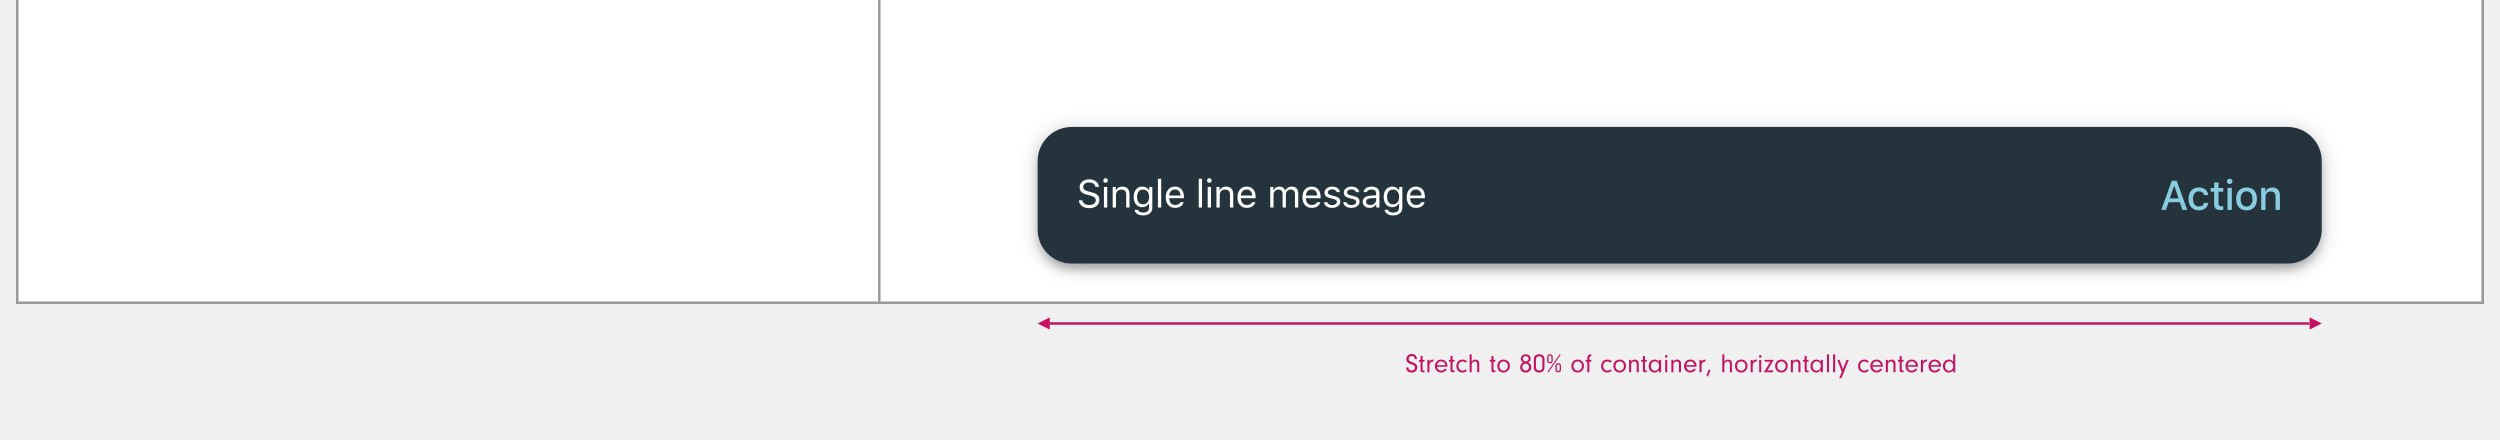
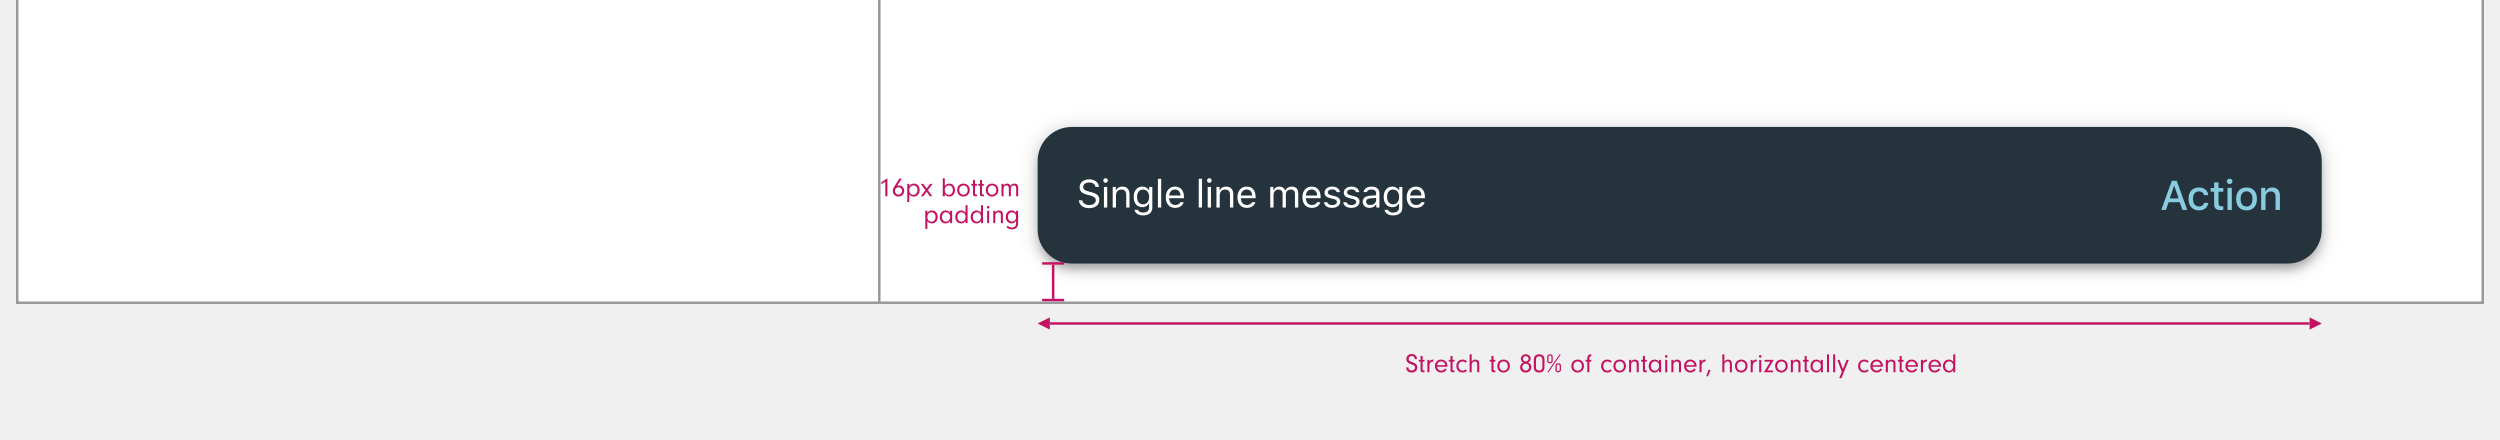
<svg xmlns="http://www.w3.org/2000/svg" xmlns:xlink="http://www.w3.org/1999/xlink" width="1024" height="180" viewBox="0 0 1024 180">
  <defs>
    <rect id="5-b" width="526" height="56" rx="14" />
    <filter id="5-a" width="104.8%" height="144.6%" x="-2.4%" y="-20.5%" filterUnits="objectBoundingBox">
      <feOffset dy="1" in="SourceAlpha" result="shadowOffsetOuter1" />
      <feGaussianBlur in="shadowOffsetOuter1" result="shadowBlurOuter1" stdDeviation="4" />
      <feColorMatrix in="shadowBlurOuter1" result="shadowMatrixOuter1" values="0 0 0 0 0   0 0 0 0 0   0 0 0 0 0  0 0 0 0.2 0" />
      <feMorphology in="SourceAlpha" radius="1" result="shadowSpreadOuter2" />
      <feOffset dy="3" in="shadowSpreadOuter2" result="shadowOffsetOuter2" />
      <feGaussianBlur in="shadowOffsetOuter2" result="shadowBlurOuter2" stdDeviation="1.5" />
      <feColorMatrix in="shadowBlurOuter2" result="shadowMatrixOuter2" values="0 0 0 0 0   0 0 0 0 0   0 0 0 0 0  0 0 0 0.12 0" />
      <feOffset dy="3" in="SourceAlpha" result="shadowOffsetOuter3" />
      <feGaussianBlur in="shadowOffsetOuter3" result="shadowBlurOuter3" stdDeviation="2" />
      <feColorMatrix in="shadowBlurOuter3" result="shadowMatrixOuter3" values="0 0 0 0 0   0 0 0 0 0   0 0 0 0 0  0 0 0 0.14 0" />
      <feMerge>
        <feMergeNode in="shadowMatrixOuter1" />
        <feMergeNode in="shadowMatrixOuter2" />
        <feMergeNode in="shadowMatrixOuter3" />
      </feMerge>
    </filter>
  </defs>
  <g fill="none" fill-rule="evenodd">
    <rect width="1024" height="180" fill="#FFF" fill-opacity=".01" fill-rule="nonzero" />
    <g transform="translate(7)">
      <g fill-rule="nonzero" stroke="#979797" transform="translate(.062)">
        <polyline fill="#FFF" points="1009.876 0 1009.876 124 0 124 0 0 0 0" />
        <path d="M353.103,0 L353.103,124" />
      </g>
      <g transform="translate(418 52)">
        <use fill="#000" filter="url(#5-a)" xlink:href="#5-b" />
        <use fill="#F7F7F7" xlink:href="#5-b" />
        <rect width="526" height="56" fill="#25333D" rx="14" />
        <path fill="#89CBDF" fill-rule="nonzero" d="M9.271,17 L8.175,13.821 L3.61,13.821 L2.506,17 L0.597,17 L4.921,5.022 L6.922,5.022 L11.247,17 L9.271,17 Z M5.826,7.197 L4.083,12.26 L7.702,12.26 L5.967,7.197 L5.826,7.197 Z M19.868,10.916 L18.133,10.916 C17.925,10.036 17.195,9.38 16,9.38 C14.506,9.38 13.592,10.525 13.592,12.451 C13.592,14.41 14.514,15.581 16,15.581 C17.129,15.581 17.901,15.066 18.133,14.095 L19.868,14.095 C19.635,15.913 18.241,17.174 16.008,17.174 C13.377,17.174 11.766,15.398 11.766,12.451 C11.766,9.554 13.368,7.786 16,7.786 C18.266,7.786 19.635,9.106 19.868,10.916 Z M22.255,5.711 L24.04,5.711 L24.04,8.002 L25.999,8.002 L25.999,9.504 L24.04,9.504 L24.04,14.153 C24.04,15.099 24.43,15.514 25.318,15.514 C25.592,15.514 25.75,15.498 25.999,15.473 L25.999,16.958 C25.708,17.008 25.376,17.05 25.028,17.05 C23.044,17.05 22.255,16.353 22.255,14.609 L22.255,9.504 L20.819,9.504 L20.819,8.002 L22.255,8.002 L22.255,5.711 Z M27.722,17 L27.722,7.96 L29.499,7.96 L29.499,17 L27.722,17 Z M28.61,6.375 C27.946,6.375 27.457,5.902 27.457,5.288 C27.457,4.665 27.946,4.192 28.61,4.192 C29.274,4.192 29.764,4.665 29.764,5.288 C29.764,5.902 29.274,6.375 28.61,6.375 Z M35.53,17.174 C32.882,17.174 31.263,15.406 31.263,12.476 C31.263,9.562 32.89,7.786 35.53,7.786 C38.161,7.786 39.788,9.562 39.788,12.476 C39.788,15.406 38.17,17.174 35.53,17.174 Z M35.53,15.589 C37.074,15.589 37.954,14.443 37.954,12.476 C37.954,10.517 37.074,9.372 35.53,9.372 C33.978,9.372 33.106,10.517 33.106,12.476 C33.106,14.452 33.978,15.589 35.53,15.589 Z M41.52,17 L41.52,7.96 L43.238,7.96 L43.238,9.396 L43.371,9.396 C43.811,8.392 44.707,7.786 46.069,7.786 C48.086,7.786 49.198,8.998 49.198,11.148 L49.198,17 L47.413,17 L47.413,11.596 C47.413,10.144 46.783,9.421 45.463,9.421 C44.143,9.421 43.305,10.301 43.305,11.712 L43.305,17 L41.52,17 Z" transform="translate(459.656 17)" />
        <path fill="#FFF" fill-rule="nonzero" d="M16.898,30.055 L18.32,30.055 C18.492,31.234 19.617,31.984 21.219,31.984 C22.734,31.984 23.852,31.164 23.852,30.047 C23.852,29.086 23.148,28.477 21.594,28.086 L20.148,27.711 C18.109,27.195 17.227,26.273 17.227,24.672 C17.227,22.758 18.828,21.461 21.211,21.461 C23.391,21.461 25.016,22.758 25.133,24.578 L23.719,24.578 C23.523,23.422 22.57,22.734 21.164,22.734 C19.664,22.734 18.672,23.484 18.672,24.625 C18.672,25.508 19.289,26.016 20.844,26.414 L22.023,26.727 C24.359,27.312 25.297,28.219 25.297,29.875 C25.297,31.945 23.664,33.266 21.086,33.266 C18.695,33.266 17.047,32 16.898,30.055 Z M27.172,33 L27.172,24.578 L28.516,24.578 L28.516,33 L27.172,33 Z M27.844,22.867 C27.328,22.867 26.907,22.445 26.907,21.93 C26.907,21.414 27.328,20.992 27.844,20.992 C28.36,20.992 28.782,21.414 28.782,21.93 C28.782,22.445 28.36,22.867 27.844,22.867 Z M30.758,33 L30.758,24.578 L32.04,24.578 L32.04,25.906 L32.165,25.906 C32.587,24.977 33.407,24.43 34.696,24.43 C36.587,24.43 37.641,25.547 37.641,27.547 L37.641,33 L36.297,33 L36.297,27.875 C36.297,26.359 35.657,25.641 34.313,25.641 C32.969,25.641 32.102,26.539 32.102,28.016 L32.102,33 L30.758,33 Z M43.181,31.688 C44.743,31.688 45.681,30.5 45.681,28.664 C45.681,26.828 44.735,25.641 43.181,25.641 C41.618,25.641 40.743,26.828 40.743,28.664 C40.743,30.5 41.618,31.688 43.181,31.688 Z M43.243,36.234 C41.212,36.234 39.915,35.32 39.712,33.93 L41.134,33.93 C41.282,34.617 42.032,35.062 43.243,35.062 C44.751,35.062 45.649,34.32 45.649,33.078 L45.649,31.422 L45.524,31.422 C44.993,32.352 44.04,32.875 42.884,32.875 C40.704,32.875 39.352,31.188 39.352,28.664 C39.352,26.141 40.72,24.43 42.884,24.43 C44.063,24.43 45.102,25.008 45.587,25.914 L45.712,25.914 L45.712,24.578 L46.993,24.578 L46.993,33.148 C46.993,35.031 45.54,36.234 43.243,36.234 Z M49.282,33 L49.282,21.234 L50.626,21.234 L50.626,33 L49.282,33 Z M56.275,25.617 C54.931,25.617 53.994,26.602 53.892,28.094 L58.533,28.094 C58.502,26.602 57.611,25.617 56.275,25.617 Z M58.494,30.82 L59.837,30.82 C59.431,32.266 58.134,33.148 56.291,33.148 C53.955,33.148 52.494,31.461 52.494,28.797 C52.494,26.148 53.978,24.43 56.291,24.43 C58.564,24.43 59.947,26.047 59.947,28.664 L59.947,29.18 L53.892,29.18 L53.892,29.242 C53.962,30.906 54.892,31.961 56.322,31.961 C57.408,31.961 58.142,31.562 58.494,30.82 Z M66.01,33 L66.01,21.234 L67.354,21.234 L67.354,33 L66.01,33 Z M69.674,33 L69.674,24.578 L71.018,24.578 L71.018,33 L69.674,33 Z M70.346,22.867 C69.831,22.867 69.409,22.445 69.409,21.93 C69.409,21.414 69.831,20.992 70.346,20.992 C70.862,20.992 71.284,21.414 71.284,21.93 C71.284,22.445 70.862,22.867 70.346,22.867 Z M73.261,33 L73.261,24.578 L74.542,24.578 L74.542,25.906 L74.667,25.906 C75.089,24.977 75.909,24.43 77.198,24.43 C79.089,24.43 80.143,25.547 80.143,27.547 L80.143,33 L78.8,33 L78.8,27.875 C78.8,26.359 78.159,25.641 76.815,25.641 C75.472,25.641 74.604,26.539 74.604,28.016 L74.604,33 L73.261,33 Z M85.636,25.617 C84.292,25.617 83.355,26.602 83.253,28.094 L87.894,28.094 C87.863,26.602 86.972,25.617 85.636,25.617 Z M87.855,30.82 L89.198,30.82 C88.792,32.266 87.495,33.148 85.652,33.148 C83.316,33.148 81.855,31.461 81.855,28.797 C81.855,26.148 83.339,24.43 85.652,24.43 C87.925,24.43 89.308,26.047 89.308,28.664 L89.308,29.18 L83.253,29.18 L83.253,29.242 C83.323,30.906 84.253,31.961 85.683,31.961 C86.769,31.961 87.503,31.562 87.855,30.82 Z M95.293,33 L95.293,24.578 L96.574,24.578 L96.574,25.906 L96.699,25.906 C97.082,24.969 97.926,24.43 99.051,24.43 C100.191,24.43 100.988,25.031 101.379,25.906 L101.504,25.906 C101.957,25.016 102.918,24.43 104.082,24.43 C105.801,24.43 106.762,25.414 106.762,27.18 L106.762,33 L105.418,33 L105.418,27.492 C105.418,26.25 104.832,25.641 103.644,25.641 C102.472,25.641 101.691,26.516 101.691,27.586 L101.691,33 L100.347,33 L100.347,27.281 C100.347,26.281 99.652,25.641 98.59,25.641 C97.488,25.641 96.637,26.594 96.637,27.781 L96.637,33 L95.293,33 Z M112.254,25.617 C110.91,25.617 109.973,26.602 109.871,28.094 L114.512,28.094 C114.481,26.602 113.59,25.617 112.254,25.617 Z M114.473,30.82 L115.817,30.82 C115.41,32.266 114.113,33.148 112.27,33.148 C109.934,33.148 108.473,31.461 108.473,28.797 C108.473,26.148 109.957,24.43 112.27,24.43 C114.543,24.43 115.926,26.047 115.926,28.664 L115.926,29.18 L109.871,29.18 L109.871,29.242 C109.942,30.906 110.871,31.961 112.301,31.961 C113.387,31.961 114.121,31.562 114.473,30.82 Z M117.52,26.883 C117.52,25.484 118.872,24.43 120.661,24.43 C122.426,24.43 123.653,25.305 123.832,26.688 L122.504,26.688 C122.325,26.016 121.668,25.57 120.653,25.57 C119.653,25.57 118.872,26.078 118.872,26.828 C118.872,27.406 119.34,27.766 120.332,28.008 L121.629,28.32 C123.215,28.703 123.981,29.391 123.981,30.602 C123.981,32.109 122.52,33.148 120.606,33.148 C118.731,33.148 117.442,32.25 117.293,30.852 L118.676,30.852 C118.903,31.562 119.575,32.016 120.653,32.016 C121.786,32.016 122.598,31.477 122.598,30.703 C122.598,30.125 122.161,29.734 121.262,29.516 L119.817,29.164 C118.239,28.781 117.52,28.102 117.52,26.883 Z M125.419,26.883 C125.419,25.484 126.77,24.43 128.559,24.43 C130.325,24.43 131.552,25.305 131.731,26.688 L130.403,26.688 C130.223,26.016 129.567,25.57 128.552,25.57 C127.552,25.57 126.77,26.078 126.77,26.828 C126.77,27.406 127.239,27.766 128.231,28.008 L129.528,28.32 C131.114,28.703 131.88,29.391 131.88,30.602 C131.88,32.109 130.419,33.148 128.505,33.148 C126.63,33.148 125.341,32.25 125.192,30.852 L126.575,30.852 C126.802,31.562 127.473,32.016 128.552,32.016 C129.684,32.016 130.497,31.477 130.497,30.703 C130.497,30.125 130.059,29.734 129.161,29.516 L127.716,29.164 C126.138,28.781 125.419,28.102 125.419,26.883 Z M136.263,31.969 C137.646,31.969 138.669,31.062 138.669,29.859 L138.669,29.086 L136.403,29.234 C135.122,29.32 134.56,29.766 134.56,30.609 C134.56,31.469 135.286,31.969 136.263,31.969 Z M136.013,33.148 C134.38,33.148 133.169,32.18 133.169,30.641 C133.169,29.133 134.278,28.266 136.239,28.148 L138.669,28 L138.669,27.234 C138.669,26.195 138.021,25.625 136.763,25.625 C135.755,25.625 135.052,26.008 134.864,26.672 L133.505,26.672 C133.685,25.32 135.013,24.43 136.81,24.43 C138.864,24.43 140.013,25.484 140.013,27.234 L140.013,33 L138.732,33 L138.732,31.758 L138.607,31.758 C138.06,32.656 137.138,33.148 136.013,33.148 Z M145.583,31.688 C147.146,31.688 148.083,30.5 148.083,28.664 C148.083,26.828 147.138,25.641 145.583,25.641 C144.021,25.641 143.146,26.828 143.146,28.664 C143.146,30.5 144.021,31.688 145.583,31.688 Z M145.646,36.234 C143.615,36.234 142.318,35.32 142.115,33.93 L143.537,33.93 C143.685,34.617 144.435,35.062 145.646,35.062 C147.154,35.062 148.052,34.32 148.052,33.078 L148.052,31.422 L147.927,31.422 C147.396,32.352 146.443,32.875 145.287,32.875 C143.107,32.875 141.755,31.188 141.755,28.664 C141.755,26.141 143.123,24.43 145.287,24.43 C146.466,24.43 147.505,25.008 147.99,25.914 L148.115,25.914 L148.115,24.578 L149.396,24.578 L149.396,33.148 C149.396,35.031 147.943,36.234 145.646,36.234 Z M154.967,25.617 C153.623,25.617 152.685,26.602 152.584,28.094 L157.224,28.094 C157.193,26.602 156.303,25.617 154.967,25.617 Z M157.185,30.82 L158.529,30.82 C158.123,32.266 156.826,33.148 154.982,33.148 C152.646,33.148 151.185,31.461 151.185,28.797 C151.185,26.148 152.67,24.43 154.982,24.43 C157.256,24.43 158.638,26.047 158.638,28.664 L158.638,29.18 L152.584,29.18 L152.584,29.242 C152.654,30.906 153.584,31.961 155.013,31.961 C156.099,31.961 156.834,31.562 157.185,30.82 Z" />
      </g>
      <path fill="#C41261" fill-rule="nonzero" d="M569,150.5 L569.88,150.5 C569.924,151.336 570.375,151.776 571.178,151.776 C572.003,151.776 572.586,151.27 572.586,150.533 C572.586,149.895 572.256,149.598 571.101,149.213 C570.232,148.916 569.946,148.773 569.616,148.476 C569.242,148.135 569.044,147.651 569.044,147.09 C569.044,145.847 569.935,145 571.233,145 C572.531,145 573.378,145.825 573.411,147.101 L572.487,147.101 C572.476,146.727 572.432,146.551 572.311,146.342 C572.102,146.023 571.695,145.825 571.222,145.825 C570.496,145.825 569.979,146.32 569.979,147.024 C569.979,147.376 570.133,147.684 570.397,147.871 C570.628,148.036 570.826,148.124 571.574,148.388 C572.355,148.663 572.729,148.861 573.026,149.18 C573.345,149.521 573.521,149.983 573.521,150.478 C573.521,151.743 572.586,152.601 571.211,152.601 C570.276,152.601 569.638,152.271 569.253,151.611 C569.077,151.314 569,151.006 569,150.654 L569,150.5 Z M575.699,148.135 L575.699,151.435 C575.71,151.688 575.776,151.743 576.084,151.743 L576.469,151.743 L576.469,152.469 L575.688,152.469 C575.094,152.458 574.863,152.238 574.863,151.677 L574.863,148.135 L574.159,148.135 L574.159,147.398 L574.863,147.398 L574.863,145.803 L575.699,145.803 L575.699,147.398 L576.469,147.398 L576.469,148.135 L575.699,148.135 Z M577.657,147.398 L578.493,147.398 L578.493,148.256 C578.647,147.893 578.757,147.739 578.955,147.585 C579.208,147.387 579.56,147.277 579.923,147.277 L580.121,147.277 L580.121,148.124 C580.033,148.113 579.945,148.113 579.89,148.113 C579.439,148.113 579.043,148.322 578.79,148.696 C578.57,149.015 578.493,149.312 578.493,149.895 L578.493,152.469 L577.657,152.469 L577.657,147.398 Z M585.863,150.203 L581.639,150.203 C581.683,150.632 581.76,150.852 581.969,151.127 C582.299,151.578 582.783,151.82 583.333,151.82 C583.96,151.82 584.554,151.479 584.851,150.951 L585.588,151.226 C585.17,152.073 584.301,152.59 583.333,152.59 C581.826,152.59 580.748,151.49 580.748,149.95 C580.748,148.388 581.815,147.277 583.3,147.277 C584.774,147.277 585.874,148.388 585.874,149.873 C585.874,149.939 585.874,150.082 585.863,150.203 Z M581.65,149.587 L584.983,149.587 C584.95,149.191 584.873,148.971 584.697,148.718 C584.378,148.289 583.861,148.025 583.3,148.025 C582.739,148.025 582.233,148.289 581.936,148.729 C581.782,148.971 581.716,149.18 581.65,149.587 Z M587.975,148.135 L587.975,151.435 C587.986,151.688 588.052,151.743 588.36,151.743 L588.745,151.743 L588.745,152.469 L587.964,152.469 C587.37,152.458 587.139,152.238 587.139,151.677 L587.139,148.135 L586.435,148.135 L586.435,147.398 L587.139,147.398 L587.139,145.803 L587.975,145.803 L587.975,147.398 L588.745,147.398 L588.745,148.135 L587.975,148.135 Z M593.365,151.27 L593.882,151.842 C593.31,152.359 592.749,152.59 592.012,152.59 C590.56,152.59 589.526,151.49 589.526,149.95 C589.526,148.377 590.571,147.277 592.056,147.277 C592.782,147.277 593.376,147.519 593.904,148.036 L593.365,148.575 C592.98,148.223 592.551,148.047 592.078,148.047 C591.077,148.047 590.384,148.817 590.384,149.917 C590.384,151.039 591.077,151.82 592.067,151.82 C592.562,151.82 592.958,151.655 593.365,151.27 Z M595.796,145.132 L595.796,148.102 C596.258,147.53 596.72,147.277 597.325,147.277 C597.765,147.277 598.227,147.453 598.502,147.739 C598.777,148.014 598.898,148.41 598.898,149.059 L598.898,152.469 L598.062,152.469 L598.062,149.103 C598.062,148.41 597.721,148.025 597.116,148.025 C596.731,148.025 596.39,148.179 596.126,148.476 C595.873,148.762 595.796,149.015 595.796,149.499 L595.796,152.469 L594.96,152.469 L594.96,145.132 L595.796,145.132 Z M604.739,148.135 L604.739,151.435 C604.75,151.688 604.816,151.743 605.124,151.743 L605.509,151.743 L605.509,152.469 L604.728,152.469 C604.134,152.458 603.903,152.238 603.903,151.677 L603.903,148.135 L603.199,148.135 L603.199,147.398 L603.903,147.398 L603.903,145.803 L604.739,145.803 L604.739,147.398 L605.509,147.398 L605.509,148.135 L604.739,148.135 Z M608.886,147.277 C610.382,147.277 611.449,148.388 611.449,149.95 C611.449,151.435 610.305,152.59 608.853,152.59 C607.346,152.59 606.29,151.49 606.29,149.928 C606.29,148.355 607.346,147.277 608.886,147.277 Z M608.886,148.047 C607.841,148.047 607.148,148.806 607.148,149.939 C607.148,151.061 607.841,151.82 608.875,151.82 C609.876,151.82 610.591,151.039 610.591,149.939 C610.591,148.806 609.909,148.047 608.886,148.047 Z M618.819,148.487 C619.237,148.619 619.435,148.718 619.666,148.96 C620.029,149.323 620.216,149.807 620.216,150.379 C620.216,151.677 619.259,152.601 617.917,152.601 C616.586,152.601 615.651,151.71 615.651,150.456 C615.651,149.873 615.849,149.345 616.201,148.982 C616.432,148.74 616.619,148.63 617.059,148.487 C616.674,148.355 616.509,148.245 616.311,148.003 C616.069,147.706 615.937,147.332 615.937,146.925 C615.937,145.88 616.795,145.11 617.961,145.11 C619.116,145.11 619.952,145.869 619.952,146.914 C619.952,147.332 619.809,147.728 619.545,148.036 C619.347,148.256 619.193,148.355 618.819,148.487 Z M617.961,145.88 C617.257,145.88 616.773,146.32 616.773,146.936 C616.773,147.563 617.29,148.058 617.939,148.058 C618.566,148.058 619.127,147.541 619.127,146.947 C619.127,146.375 618.588,145.88 617.961,145.88 Z M617.95,148.949 C617.158,148.949 616.52,149.576 616.52,150.368 C616.52,151.149 617.147,151.787 617.928,151.787 C618.709,151.787 619.336,151.149 619.336,150.368 C619.336,149.598 618.709,148.949 617.95,148.949 Z M625.617,147.343 L625.617,150.258 C625.617,151.083 625.463,151.589 625.1,151.974 C624.715,152.381 624.132,152.59 623.439,152.59 C622.724,152.59 622.13,152.37 621.745,151.952 C621.36,151.545 621.261,151.127 621.261,150.016 L621.261,147.596 C621.261,146.639 621.371,146.188 621.701,145.792 C622.064,145.352 622.669,145.11 623.417,145.11 C624.088,145.11 624.638,145.297 625.045,145.66 C625.463,146.045 625.617,146.485 625.617,147.343 Z M622.13,147.618 L622.13,150.071 C622.13,150.918 622.163,151.072 622.405,151.347 C622.636,151.611 623.032,151.776 623.45,151.776 C623.901,151.776 624.319,151.589 624.528,151.292 C624.693,151.05 624.759,150.742 624.759,150.203 L624.759,147.398 C624.759,146.826 624.66,146.54 624.385,146.276 C624.143,146.056 623.813,145.935 623.45,145.935 C622.977,145.935 622.57,146.122 622.361,146.463 C622.174,146.727 622.13,146.98 622.13,147.618 Z M628.994,146.441 L628.994,147.629 C628.994,148.432 628.598,148.85 627.85,148.85 C627.476,148.85 627.157,148.729 626.948,148.498 C626.761,148.289 626.728,148.135 626.717,147.574 L626.717,146.452 C626.717,145.924 626.794,145.638 626.992,145.429 C627.179,145.22 627.509,145.099 627.861,145.099 C628.191,145.099 628.477,145.209 628.686,145.396 C628.939,145.638 628.994,145.803 628.994,146.441 Z M627.256,146.463 L627.256,147.475 C627.256,147.915 627.267,147.981 627.355,148.113 C627.443,148.256 627.641,148.344 627.861,148.344 C628.092,148.344 628.29,148.245 628.378,148.08 C628.444,147.959 628.466,147.838 628.466,147.508 L628.466,146.375 C628.466,145.858 628.279,145.616 627.872,145.616 C627.652,145.616 627.465,145.693 627.366,145.814 C627.267,145.946 627.256,146.034 627.256,146.463 Z M632.382,150.104 L632.382,151.292 C632.382,152.084 631.986,152.502 631.238,152.502 C630.864,152.502 630.545,152.381 630.336,152.15 C630.149,151.941 630.116,151.787 630.105,151.237 L630.105,150.115 C630.105,149.587 630.182,149.301 630.38,149.092 C630.578,148.883 630.897,148.762 631.249,148.762 C631.579,148.762 631.865,148.872 632.074,149.059 C632.327,149.301 632.382,149.466 632.382,150.104 Z M630.644,150.126 L630.644,151.138 C630.644,151.578 630.655,151.633 630.743,151.765 C630.831,151.908 631.04,151.996 631.249,151.996 C631.469,151.996 631.678,151.897 631.766,151.732 C631.832,151.611 631.854,151.501 631.854,151.171 L631.854,150.038 C631.854,149.51 631.667,149.279 631.26,149.279 C631.04,149.279 630.853,149.356 630.754,149.477 C630.655,149.609 630.644,149.697 630.644,150.126 Z M632.25,145.286 L627.212,152.557 L626.849,152.304 L631.887,145.044 L632.25,145.286 Z M639.235,147.277 C640.731,147.277 641.798,148.388 641.798,149.95 C641.798,151.435 640.654,152.59 639.202,152.59 C637.695,152.59 636.639,151.49 636.639,149.928 C636.639,148.355 637.695,147.277 639.235,147.277 Z M639.235,148.047 C638.19,148.047 637.497,148.806 637.497,149.939 C637.497,151.061 638.19,151.82 639.224,151.82 C640.225,151.82 640.94,151.039 640.94,149.939 C640.94,148.806 640.258,148.047 639.235,148.047 Z M643.998,148.135 L643.998,152.469 L643.162,152.469 L643.162,148.135 L642.469,148.135 L642.469,147.398 L643.162,147.398 L643.162,146.716 C643.162,145.715 643.679,145.121 644.559,145.121 C644.603,145.121 644.702,145.121 644.79,145.132 L644.79,145.88 C644.185,145.946 644.02,146.122 643.998,146.716 L643.998,147.398 L644.79,147.398 L644.79,148.135 L643.998,148.135 Z M652.655,151.27 L653.172,151.842 C652.6,152.359 652.039,152.59 651.302,152.59 C649.85,152.59 648.816,151.49 648.816,149.95 C648.816,148.377 649.861,147.277 651.346,147.277 C652.072,147.277 652.666,147.519 653.194,148.036 L652.655,148.575 C652.27,148.223 651.841,148.047 651.368,148.047 C650.367,148.047 649.674,148.817 649.674,149.917 C649.674,151.039 650.367,151.82 651.357,151.82 C651.852,151.82 652.248,151.655 652.655,151.27 Z M656.439,147.277 C657.935,147.277 659.002,148.388 659.002,149.95 C659.002,151.435 657.858,152.59 656.406,152.59 C654.899,152.59 653.843,151.49 653.843,149.928 C653.843,148.355 654.899,147.277 656.439,147.277 Z M656.439,148.047 C655.394,148.047 654.701,148.806 654.701,149.939 C654.701,151.061 655.394,151.82 656.428,151.82 C657.429,151.82 658.144,151.039 658.144,149.939 C658.144,148.806 657.462,148.047 656.439,148.047 Z M660.278,147.398 L661.114,147.398 L661.114,148.113 C661.554,147.519 661.994,147.277 662.621,147.277 C663.083,147.277 663.501,147.431 663.798,147.695 C664.117,148.003 664.227,148.355 664.227,149.048 L664.227,152.469 L663.391,152.469 L663.391,149.235 C663.391,148.784 663.336,148.542 663.204,148.366 C663.05,148.157 662.753,148.025 662.412,148.025 C662.038,148.025 661.697,148.168 661.444,148.454 C661.202,148.718 661.114,148.96 661.114,149.378 L661.114,152.469 L660.278,152.469 L660.278,147.398 Z M666.768,148.135 L666.768,151.435 C666.779,151.688 666.845,151.743 667.153,151.743 L667.538,151.743 L667.538,152.469 L666.757,152.469 C666.163,152.458 665.932,152.238 665.932,151.677 L665.932,148.135 L665.228,148.135 L665.228,147.398 L665.932,147.398 L665.932,145.803 L666.768,145.803 L666.768,147.398 L667.538,147.398 L667.538,148.135 L666.768,148.135 Z M672.554,148.234 L672.554,147.398 L673.39,147.398 L673.39,152.469 L672.554,152.469 L672.554,151.49 C672.048,152.249 671.476,152.59 670.706,152.59 C669.309,152.59 668.319,151.49 668.319,149.95 C668.319,148.399 669.331,147.277 670.728,147.277 C671.498,147.277 672.059,147.574 672.554,148.234 Z M670.849,148.025 C670.299,148.025 669.914,148.212 669.617,148.63 C669.353,148.993 669.199,149.477 669.199,149.972 C669.199,151.05 669.903,151.864 670.827,151.864 C671.784,151.864 672.565,150.973 672.565,149.884 C672.565,148.784 671.861,148.025 670.849,148.025 Z M675.909,147.398 L675.909,152.469 L675.073,152.469 L675.073,147.398 L675.909,147.398 Z M675.502,145.429 C675.799,145.429 676.03,145.671 676.03,145.979 C676.03,146.276 675.788,146.507 675.491,146.507 C675.194,146.507 674.963,146.276 674.963,145.968 C674.963,145.66 675.194,145.429 675.502,145.429 Z M677.592,147.398 L678.428,147.398 L678.428,148.113 C678.868,147.519 679.308,147.277 679.935,147.277 C680.397,147.277 680.815,147.431 681.112,147.695 C681.431,148.003 681.541,148.355 681.541,149.048 L681.541,152.469 L680.705,152.469 L680.705,149.235 C680.705,148.784 680.65,148.542 680.518,148.366 C680.364,148.157 680.067,148.025 679.726,148.025 C679.352,148.025 679.011,148.168 678.758,148.454 C678.516,148.718 678.428,148.96 678.428,149.378 L678.428,152.469 L677.592,152.469 L677.592,147.398 Z M687.899,150.203 L683.675,150.203 C683.719,150.632 683.796,150.852 684.005,151.127 C684.335,151.578 684.819,151.82 685.369,151.82 C685.996,151.82 686.59,151.479 686.887,150.951 L687.624,151.226 C687.206,152.073 686.337,152.59 685.369,152.59 C683.862,152.59 682.784,151.49 682.784,149.95 C682.784,148.388 683.851,147.277 685.336,147.277 C686.81,147.277 687.91,148.388 687.91,149.873 C687.91,149.939 687.91,150.082 687.899,150.203 Z M683.686,149.587 L687.019,149.587 C686.986,149.191 686.909,148.971 686.733,148.718 C686.414,148.289 685.897,148.025 685.336,148.025 C684.775,148.025 684.269,148.289 683.972,148.729 C683.818,148.971 683.752,149.18 683.686,149.587 Z M689.12,147.398 L689.956,147.398 L689.956,148.256 C690.11,147.893 690.22,147.739 690.418,147.585 C690.671,147.387 691.023,147.277 691.386,147.277 L691.584,147.277 L691.584,148.124 C691.496,148.113 691.408,148.113 691.353,148.113 C690.902,148.113 690.506,148.322 690.253,148.696 C690.033,149.015 689.956,149.312 689.956,149.895 L689.956,152.469 L689.12,152.469 L689.12,147.398 Z M693.641,151.611 L692.53,154.218 L691.925,154.031 L692.849,151.358 L693.641,151.611 Z M699.295,145.132 L699.295,148.102 C699.757,147.53 700.219,147.277 700.824,147.277 C701.264,147.277 701.726,147.453 702.001,147.739 C702.276,148.014 702.397,148.41 702.397,149.059 L702.397,152.469 L701.561,152.469 L701.561,149.103 C701.561,148.41 701.22,148.025 700.615,148.025 C700.23,148.025 699.889,148.179 699.625,148.476 C699.372,148.762 699.295,149.015 699.295,149.499 L699.295,152.469 L698.459,152.469 L698.459,145.132 L699.295,145.132 Z M706.236,147.277 C707.732,147.277 708.799,148.388 708.799,149.95 C708.799,151.435 707.655,152.59 706.203,152.59 C704.696,152.59 703.64,151.49 703.64,149.928 C703.64,148.355 704.696,147.277 706.236,147.277 Z M706.236,148.047 C705.191,148.047 704.498,148.806 704.498,149.939 C704.498,151.061 705.191,151.82 706.225,151.82 C707.226,151.82 707.941,151.039 707.941,149.939 C707.941,148.806 707.259,148.047 706.236,148.047 Z M710.075,147.398 L710.911,147.398 L710.911,148.256 C711.065,147.893 711.175,147.739 711.373,147.585 C711.626,147.387 711.978,147.277 712.341,147.277 L712.539,147.277 L712.539,148.124 C712.451,148.113 712.363,148.113 712.308,148.113 C711.857,148.113 711.461,148.322 711.208,148.696 C710.988,149.015 710.911,149.312 710.911,149.895 L710.911,152.469 L710.075,152.469 L710.075,147.398 Z M714.409,147.398 L714.409,152.469 L713.573,152.469 L713.573,147.398 L714.409,147.398 Z M714.002,145.429 C714.299,145.429 714.53,145.671 714.53,145.979 C714.53,146.276 714.288,146.507 713.991,146.507 C713.694,146.507 713.463,146.276 713.463,145.968 C713.463,145.66 713.694,145.429 714.002,145.429 Z M716.906,151.732 L719.238,151.732 L719.238,152.469 L715.498,152.469 L718.138,148.135 L715.784,148.135 L715.784,147.398 L719.513,147.398 L716.906,151.732 Z M722.692,147.277 C724.188,147.277 725.255,148.388 725.255,149.95 C725.255,151.435 724.111,152.59 722.659,152.59 C721.152,152.59 720.096,151.49 720.096,149.928 C720.096,148.355 721.152,147.277 722.692,147.277 Z M722.692,148.047 C721.647,148.047 720.954,148.806 720.954,149.939 C720.954,151.061 721.647,151.82 722.681,151.82 C723.682,151.82 724.397,151.039 724.397,149.939 C724.397,148.806 723.715,148.047 722.692,148.047 Z M726.531,147.398 L727.367,147.398 L727.367,148.113 C727.807,147.519 728.247,147.277 728.874,147.277 C729.336,147.277 729.754,147.431 730.051,147.695 C730.37,148.003 730.48,148.355 730.48,149.048 L730.48,152.469 L729.644,152.469 L729.644,149.235 C729.644,148.784 729.589,148.542 729.457,148.366 C729.303,148.157 729.006,148.025 728.665,148.025 C728.291,148.025 727.95,148.168 727.697,148.454 C727.455,148.718 727.367,148.96 727.367,149.378 L727.367,152.469 L726.531,152.469 L726.531,147.398 Z M733.021,148.135 L733.021,151.435 C733.032,151.688 733.098,151.743 733.406,151.743 L733.791,151.743 L733.791,152.469 L733.01,152.469 C732.416,152.458 732.185,152.238 732.185,151.677 L732.185,148.135 L731.481,148.135 L731.481,147.398 L732.185,147.398 L732.185,145.803 L733.021,145.803 L733.021,147.398 L733.791,147.398 L733.791,148.135 L733.021,148.135 Z M738.807,148.234 L738.807,147.398 L739.643,147.398 L739.643,152.469 L738.807,152.469 L738.807,151.49 C738.301,152.249 737.729,152.59 736.959,152.59 C735.562,152.59 734.572,151.49 734.572,149.95 C734.572,148.399 735.584,147.277 736.981,147.277 C737.751,147.277 738.312,147.574 738.807,148.234 Z M737.102,148.025 C736.552,148.025 736.167,148.212 735.87,148.63 C735.606,148.993 735.452,149.477 735.452,149.972 C735.452,151.05 736.156,151.864 737.08,151.864 C738.037,151.864 738.818,150.973 738.818,149.884 C738.818,148.784 738.114,148.025 737.102,148.025 Z M742.162,152.469 L741.326,152.469 L741.326,145.132 L742.162,145.132 L742.162,152.469 Z M744.681,152.469 L743.845,152.469 L743.845,145.132 L744.681,145.132 L744.681,152.469 Z M747.849,151.16 L749.367,147.398 L750.28,147.398 L747.255,154.911 L746.342,154.911 L747.398,152.315 L745.594,147.398 L746.485,147.398 L747.849,151.16 Z M757.914,151.27 L758.431,151.842 C757.859,152.359 757.298,152.59 756.561,152.59 C755.109,152.59 754.075,151.49 754.075,149.95 C754.075,148.377 755.12,147.277 756.605,147.277 C757.331,147.277 757.925,147.519 758.453,148.036 L757.914,148.575 C757.529,148.223 757.1,148.047 756.627,148.047 C755.626,148.047 754.933,148.817 754.933,149.917 C754.933,151.039 755.626,151.82 756.616,151.82 C757.111,151.82 757.507,151.655 757.914,151.27 Z M764.217,150.203 L759.993,150.203 C760.037,150.632 760.114,150.852 760.323,151.127 C760.653,151.578 761.137,151.82 761.687,151.82 C762.314,151.82 762.908,151.479 763.205,150.951 L763.942,151.226 C763.524,152.073 762.655,152.59 761.687,152.59 C760.18,152.59 759.102,151.49 759.102,149.95 C759.102,148.388 760.169,147.277 761.654,147.277 C763.128,147.277 764.228,148.388 764.228,149.873 C764.228,149.939 764.228,150.082 764.217,150.203 Z M760.004,149.587 L763.337,149.587 C763.304,149.191 763.227,148.971 763.051,148.718 C762.732,148.289 762.215,148.025 761.654,148.025 C761.093,148.025 760.587,148.289 760.29,148.729 C760.136,148.971 760.07,149.18 760.004,149.587 Z M765.438,147.398 L766.274,147.398 L766.274,148.113 C766.714,147.519 767.154,147.277 767.781,147.277 C768.243,147.277 768.661,147.431 768.958,147.695 C769.277,148.003 769.387,148.355 769.387,149.048 L769.387,152.469 L768.551,152.469 L768.551,149.235 C768.551,148.784 768.496,148.542 768.364,148.366 C768.21,148.157 767.913,148.025 767.572,148.025 C767.198,148.025 766.857,148.168 766.604,148.454 C766.362,148.718 766.274,148.96 766.274,149.378 L766.274,152.469 L765.438,152.469 L765.438,147.398 Z M771.928,148.135 L771.928,151.435 C771.939,151.688 772.005,151.743 772.313,151.743 L772.698,151.743 L772.698,152.469 L771.917,152.469 C771.323,152.458 771.092,152.238 771.092,151.677 L771.092,148.135 L770.388,148.135 L770.388,147.398 L771.092,147.398 L771.092,145.803 L771.928,145.803 L771.928,147.398 L772.698,147.398 L772.698,148.135 L771.928,148.135 Z M778.594,150.203 L774.37,150.203 C774.414,150.632 774.491,150.852 774.7,151.127 C775.03,151.578 775.514,151.82 776.064,151.82 C776.691,151.82 777.285,151.479 777.582,150.951 L778.319,151.226 C777.901,152.073 777.032,152.59 776.064,152.59 C774.557,152.59 773.479,151.49 773.479,149.95 C773.479,148.388 774.546,147.277 776.031,147.277 C777.505,147.277 778.605,148.388 778.605,149.873 C778.605,149.939 778.605,150.082 778.594,150.203 Z M774.381,149.587 L777.714,149.587 C777.681,149.191 777.604,148.971 777.428,148.718 C777.109,148.289 776.592,148.025 776.031,148.025 C775.47,148.025 774.964,148.289 774.667,148.729 C774.513,148.971 774.447,149.18 774.381,149.587 Z M779.815,147.398 L780.651,147.398 L780.651,148.256 C780.805,147.893 780.915,147.739 781.113,147.585 C781.366,147.387 781.718,147.277 782.081,147.277 L782.279,147.277 L782.279,148.124 C782.191,148.113 782.103,148.113 782.048,148.113 C781.597,148.113 781.201,148.322 780.948,148.696 C780.728,149.015 780.651,149.312 780.651,149.895 L780.651,152.469 L779.815,152.469 L779.815,147.398 Z M788.021,150.203 L783.797,150.203 C783.841,150.632 783.918,150.852 784.127,151.127 C784.457,151.578 784.941,151.82 785.491,151.82 C786.118,151.82 786.712,151.479 787.009,150.951 L787.746,151.226 C787.328,152.073 786.459,152.59 785.491,152.59 C783.984,152.59 782.906,151.49 782.906,149.95 C782.906,148.388 783.973,147.277 785.458,147.277 C786.932,147.277 788.032,148.388 788.032,149.873 C788.032,149.939 788.032,150.082 788.021,150.203 Z M783.808,149.587 L787.141,149.587 C787.108,149.191 787.031,148.971 786.855,148.718 C786.536,148.289 786.019,148.025 785.458,148.025 C784.897,148.025 784.391,148.289 784.094,148.729 C783.94,148.971 783.874,149.18 783.808,149.587 Z M793.037,148.168 L793.037,145.132 L793.873,145.132 L793.873,152.469 L793.037,152.469 L793.037,151.6 C792.531,152.293 791.992,152.59 791.222,152.59 C789.825,152.59 788.835,151.501 788.835,149.961 C788.835,148.421 789.847,147.277 791.222,147.277 C791.97,147.277 792.542,147.552 793.037,148.168 Z M791.398,148.025 C790.397,148.025 789.715,148.817 789.715,149.972 C789.715,151.083 790.386,151.864 791.343,151.864 C792.322,151.864 793.037,151.05 793.037,149.95 C793.037,148.806 792.366,148.025 791.398,148.025 Z" />
      <g fill="#C41261" transform="translate(418 130)">
        <rect width="516" height="1" x="5" y="2" />
        <polygon points="523.5 0 526 5 521 5" transform="rotate(90 523.5 2.5)" />
        <polygon points="2.5 0 5 5 0 5" transform="matrix(0 1 1 0 0 0)" />
      </g>
+       <path fill="#C41261" fill-rule="nonzero" d="M355.617,74.386 L354,75.464 L354,74.628 L356.486,73 L356.486,80.392 L355.617,80.392 L355.617,74.386 Z M362.371,73.165 L360.49,76.102 C360.798,75.992 360.941,75.959 361.205,75.959 C362.426,75.959 363.372,76.916 363.372,78.159 C363.372,79.457 362.305,80.524 361.007,80.524 C359.698,80.524 358.686,79.49 358.686,78.159 C358.686,77.62 358.829,77.213 359.247,76.542 L361.348,73.165 L362.371,73.165 Z M361.051,76.707 C360.215,76.707 359.555,77.345 359.555,78.159 C359.555,79.017 360.204,79.699 361.029,79.699 C361.854,79.699 362.514,79.028 362.514,78.192 C362.514,77.367 361.865,76.707 361.051,76.707 Z M364.615,75.321 L365.451,75.321 L365.451,76.245 C365.935,75.497 366.452,75.2 367.299,75.2 C368.707,75.2 369.686,76.278 369.686,77.818 C369.686,79.413 368.707,80.513 367.299,80.513 C366.903,80.513 366.54,80.425 366.188,80.249 C365.88,80.095 365.726,79.963 365.451,79.6 L365.451,82.768 L364.615,82.768 L364.615,75.321 Z M367.156,75.948 C366.144,75.948 365.451,76.751 365.451,77.939 C365.451,79.05 366.122,79.787 367.123,79.787 C368.124,79.787 368.795,79.006 368.795,77.851 C368.795,77.257 368.652,76.806 368.355,76.476 C368.058,76.146 367.607,75.948 367.156,75.948 Z M372.568,78.555 L371.215,80.392 L370.192,80.392 L372.062,77.873 L370.159,75.321 L371.215,75.321 L372.568,77.18 L373.954,75.321 L374.977,75.321 L373.063,77.873 L374.889,80.392 L373.866,80.392 L372.568,78.555 Z M379.993,79.523 L379.993,80.392 L379.157,80.392 L379.157,73.055 L379.993,73.055 L379.993,76.19 C380.499,75.497 381.038,75.2 381.775,75.2 C383.194,75.2 384.184,76.3 384.184,77.873 C384.184,79.424 383.205,80.513 381.819,80.513 C381.038,80.513 380.488,80.216 379.993,79.523 Z M381.665,75.948 C380.697,75.948 379.982,76.751 379.982,77.862 C379.982,79.017 380.642,79.787 381.632,79.787 C382.633,79.787 383.304,79.028 383.304,77.895 C383.304,76.762 382.622,75.948 381.665,75.948 Z M387.649,75.2 C389.145,75.2 390.212,76.311 390.212,77.873 C390.212,79.358 389.068,80.513 387.616,80.513 C386.109,80.513 385.053,79.413 385.053,77.851 C385.053,76.278 386.109,75.2 387.649,75.2 Z M387.649,75.97 C386.604,75.97 385.911,76.729 385.911,77.862 C385.911,78.984 386.604,79.743 387.638,79.743 C388.639,79.743 389.354,78.962 389.354,77.862 C389.354,76.729 388.672,75.97 387.649,75.97 Z M392.379,76.058 L392.379,79.358 C392.39,79.611 392.456,79.666 392.764,79.666 L393.149,79.666 L393.149,80.392 L392.368,80.392 C391.774,80.381 391.543,80.161 391.543,79.6 L391.543,76.058 L390.839,76.058 L390.839,75.321 L391.543,75.321 L391.543,73.726 L392.379,73.726 L392.379,75.321 L393.149,75.321 L393.149,76.058 L392.379,76.058 Z M395.228,76.058 L395.228,79.358 C395.239,79.611 395.305,79.666 395.613,79.666 L395.998,79.666 L395.998,80.392 L395.217,80.392 C394.623,80.381 394.392,80.161 394.392,79.6 L394.392,76.058 L393.688,76.058 L393.688,75.321 L394.392,75.321 L394.392,73.726 L395.228,73.726 L395.228,75.321 L395.998,75.321 L395.998,76.058 L395.228,76.058 Z M399.375,75.2 C400.871,75.2 401.938,76.311 401.938,77.873 C401.938,79.358 400.794,80.513 399.342,80.513 C397.835,80.513 396.779,79.413 396.779,77.851 C396.779,76.278 397.835,75.2 399.375,75.2 Z M399.375,75.97 C398.33,75.97 397.637,76.729 397.637,77.862 C397.637,78.984 398.33,79.743 399.364,79.743 C400.365,79.743 401.08,78.962 401.08,77.862 C401.08,76.729 400.398,75.97 399.375,75.97 Z M403.214,75.321 L404.05,75.321 L404.05,76.025 C404.435,75.442 404.864,75.2 405.491,75.2 C406.184,75.2 406.624,75.497 406.855,76.124 C407.229,75.475 407.702,75.2 408.461,75.2 C409.044,75.2 409.484,75.387 409.748,75.739 C409.99,76.058 410.056,76.344 410.056,77.147 L410.056,80.392 L409.22,80.392 L409.22,77.345 C409.22,76.729 409.198,76.586 409.077,76.377 C408.923,76.113 408.593,75.948 408.197,75.948 C407.46,75.948 407.053,76.443 407.053,77.345 L407.053,80.392 L406.217,80.392 L406.217,77.356 C406.217,76.861 406.173,76.608 406.052,76.388 C405.909,76.102 405.601,75.948 405.227,75.948 C404.49,75.948 404.05,76.476 404.05,77.356 L404.05,80.392 L403.214,80.392 L403.214,75.321 Z M372.007,86.321 L372.843,86.321 L372.843,87.245 C373.327,86.497 373.844,86.2 374.691,86.2 C376.099,86.2 377.078,87.278 377.078,88.818 C377.078,90.413 376.099,91.513 374.691,91.513 C374.295,91.513 373.932,91.425 373.58,91.249 C373.272,91.095 373.118,90.963 372.843,90.6 L372.843,93.768 L372.007,93.768 L372.007,86.321 Z M374.548,86.948 C373.536,86.948 372.843,87.751 372.843,88.939 C372.843,90.05 373.514,90.787 374.515,90.787 C375.516,90.787 376.187,90.006 376.187,88.851 C376.187,88.257 376.044,87.806 375.747,87.476 C375.45,87.146 374.999,86.948 374.548,86.948 Z M382.171,87.157 L382.171,86.321 L383.007,86.321 L383.007,91.392 L382.171,91.392 L382.171,90.413 C381.665,91.172 381.093,91.513 380.323,91.513 C378.926,91.513 377.936,90.413 377.936,88.873 C377.936,87.322 378.948,86.2 380.345,86.2 C381.115,86.2 381.676,86.497 382.171,87.157 Z M380.466,86.948 C379.916,86.948 379.531,87.135 379.234,87.553 C378.97,87.916 378.816,88.4 378.816,88.895 C378.816,89.973 379.52,90.787 380.444,90.787 C381.401,90.787 382.182,89.896 382.182,88.807 C382.182,87.707 381.478,86.948 380.466,86.948 Z M388.485,87.091 L388.485,84.055 L389.321,84.055 L389.321,91.392 L388.485,91.392 L388.485,90.523 C387.979,91.216 387.44,91.513 386.67,91.513 C385.273,91.513 384.283,90.424 384.283,88.884 C384.283,87.344 385.295,86.2 386.67,86.2 C387.418,86.2 387.99,86.475 388.485,87.091 Z M386.846,86.948 C385.845,86.948 385.163,87.74 385.163,88.895 C385.163,90.006 385.834,90.787 386.791,90.787 C387.77,90.787 388.485,89.973 388.485,88.873 C388.485,87.729 387.814,86.948 386.846,86.948 Z M394.799,87.091 L394.799,84.055 L395.635,84.055 L395.635,91.392 L394.799,91.392 L394.799,90.523 C394.293,91.216 393.754,91.513 392.984,91.513 C391.587,91.513 390.597,90.424 390.597,88.884 C390.597,87.344 391.609,86.2 392.984,86.2 C393.732,86.2 394.304,86.475 394.799,87.091 Z M393.16,86.948 C392.159,86.948 391.477,87.74 391.477,88.895 C391.477,90.006 392.148,90.787 393.105,90.787 C394.084,90.787 394.799,89.973 394.799,88.873 C394.799,87.729 394.128,86.948 393.16,86.948 Z M398.154,86.321 L398.154,91.392 L397.318,91.392 L397.318,86.321 L398.154,86.321 Z M397.747,84.352 C398.044,84.352 398.275,84.594 398.275,84.902 C398.275,85.199 398.033,85.43 397.736,85.43 C397.439,85.43 397.208,85.199 397.208,84.891 C397.208,84.583 397.439,84.352 397.747,84.352 Z M399.837,86.321 L400.673,86.321 L400.673,87.036 C401.113,86.442 401.553,86.2 402.18,86.2 C402.642,86.2 403.06,86.354 403.357,86.618 C403.676,86.926 403.786,87.278 403.786,87.971 L403.786,91.392 L402.95,91.392 L402.95,88.158 C402.95,87.707 402.895,87.465 402.763,87.289 C402.609,87.08 402.312,86.948 401.971,86.948 C401.597,86.948 401.256,87.091 401.003,87.377 C400.761,87.641 400.673,87.883 400.673,88.301 L400.673,91.392 L399.837,91.392 L399.837,86.321 Z M409.187,87.19 L409.187,86.321 L410.023,86.321 L410.023,91.425 C410.023,92.272 409.814,92.844 409.352,93.284 C408.901,93.724 408.252,93.955 407.482,93.955 C406.536,93.955 405.788,93.647 405.238,93.031 L405.81,92.459 C406.041,92.701 406.151,92.8 406.294,92.899 C406.58,93.075 407.053,93.196 407.482,93.196 C408.01,93.196 408.516,93.009 408.802,92.701 C409.055,92.426 409.187,92.019 409.187,91.491 L409.187,90.424 C408.692,91.172 408.109,91.513 407.317,91.513 C405.975,91.513 404.974,90.38 404.974,88.873 C404.974,88.059 405.271,87.278 405.777,86.794 C406.184,86.398 406.734,86.2 407.383,86.2 C408.153,86.2 408.67,86.486 409.187,87.19 Z M407.537,86.97 C406.547,86.97 405.854,87.74 405.854,88.84 C405.854,89.929 406.558,90.743 407.515,90.743 C407.999,90.743 408.472,90.512 408.802,90.127 C409.022,89.874 409.165,89.379 409.165,88.873 C409.165,88.213 409.066,87.861 408.769,87.531 C408.461,87.19 407.988,86.97 407.537,86.97 Z" />
+       <g fill="#C41261" transform="translate(419.87 107.392)">
+         <rect width="1" height="14" x="4" y="1" />
+         <rect width="9" height="1" />
+         <rect width="9" height="1" y="15" />
+       </g>
    </g>
  </g>
</svg>
